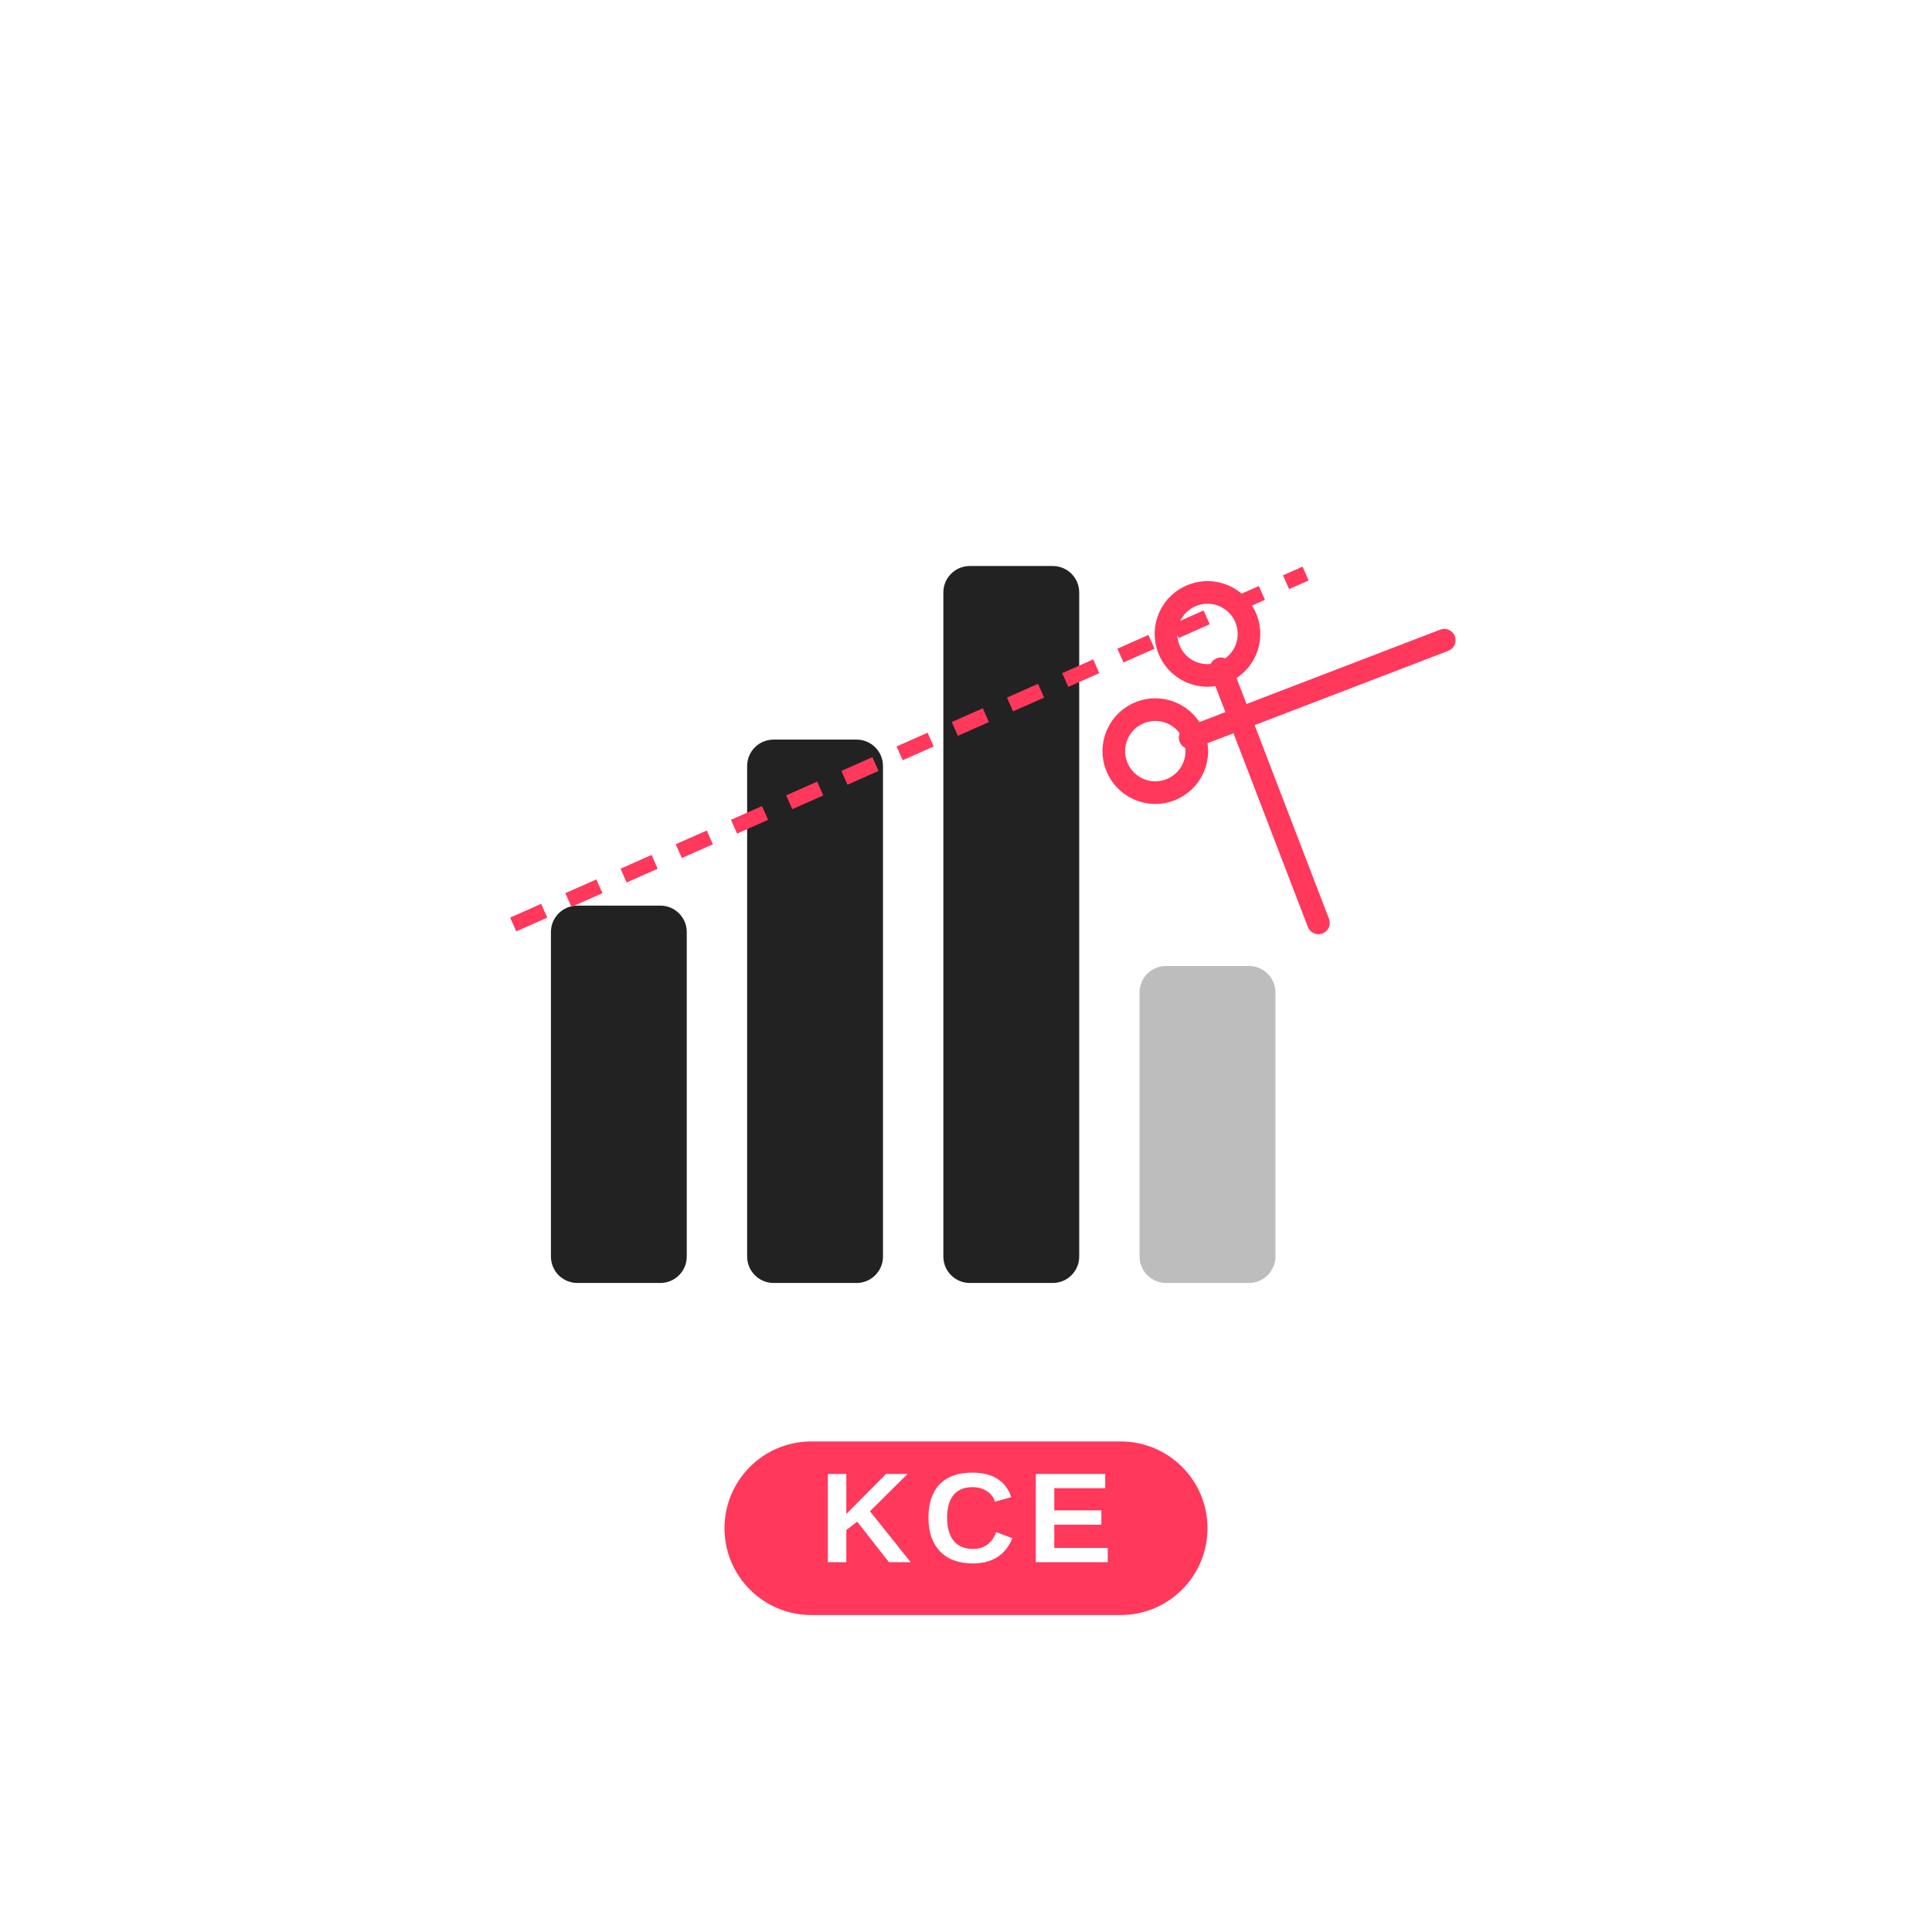
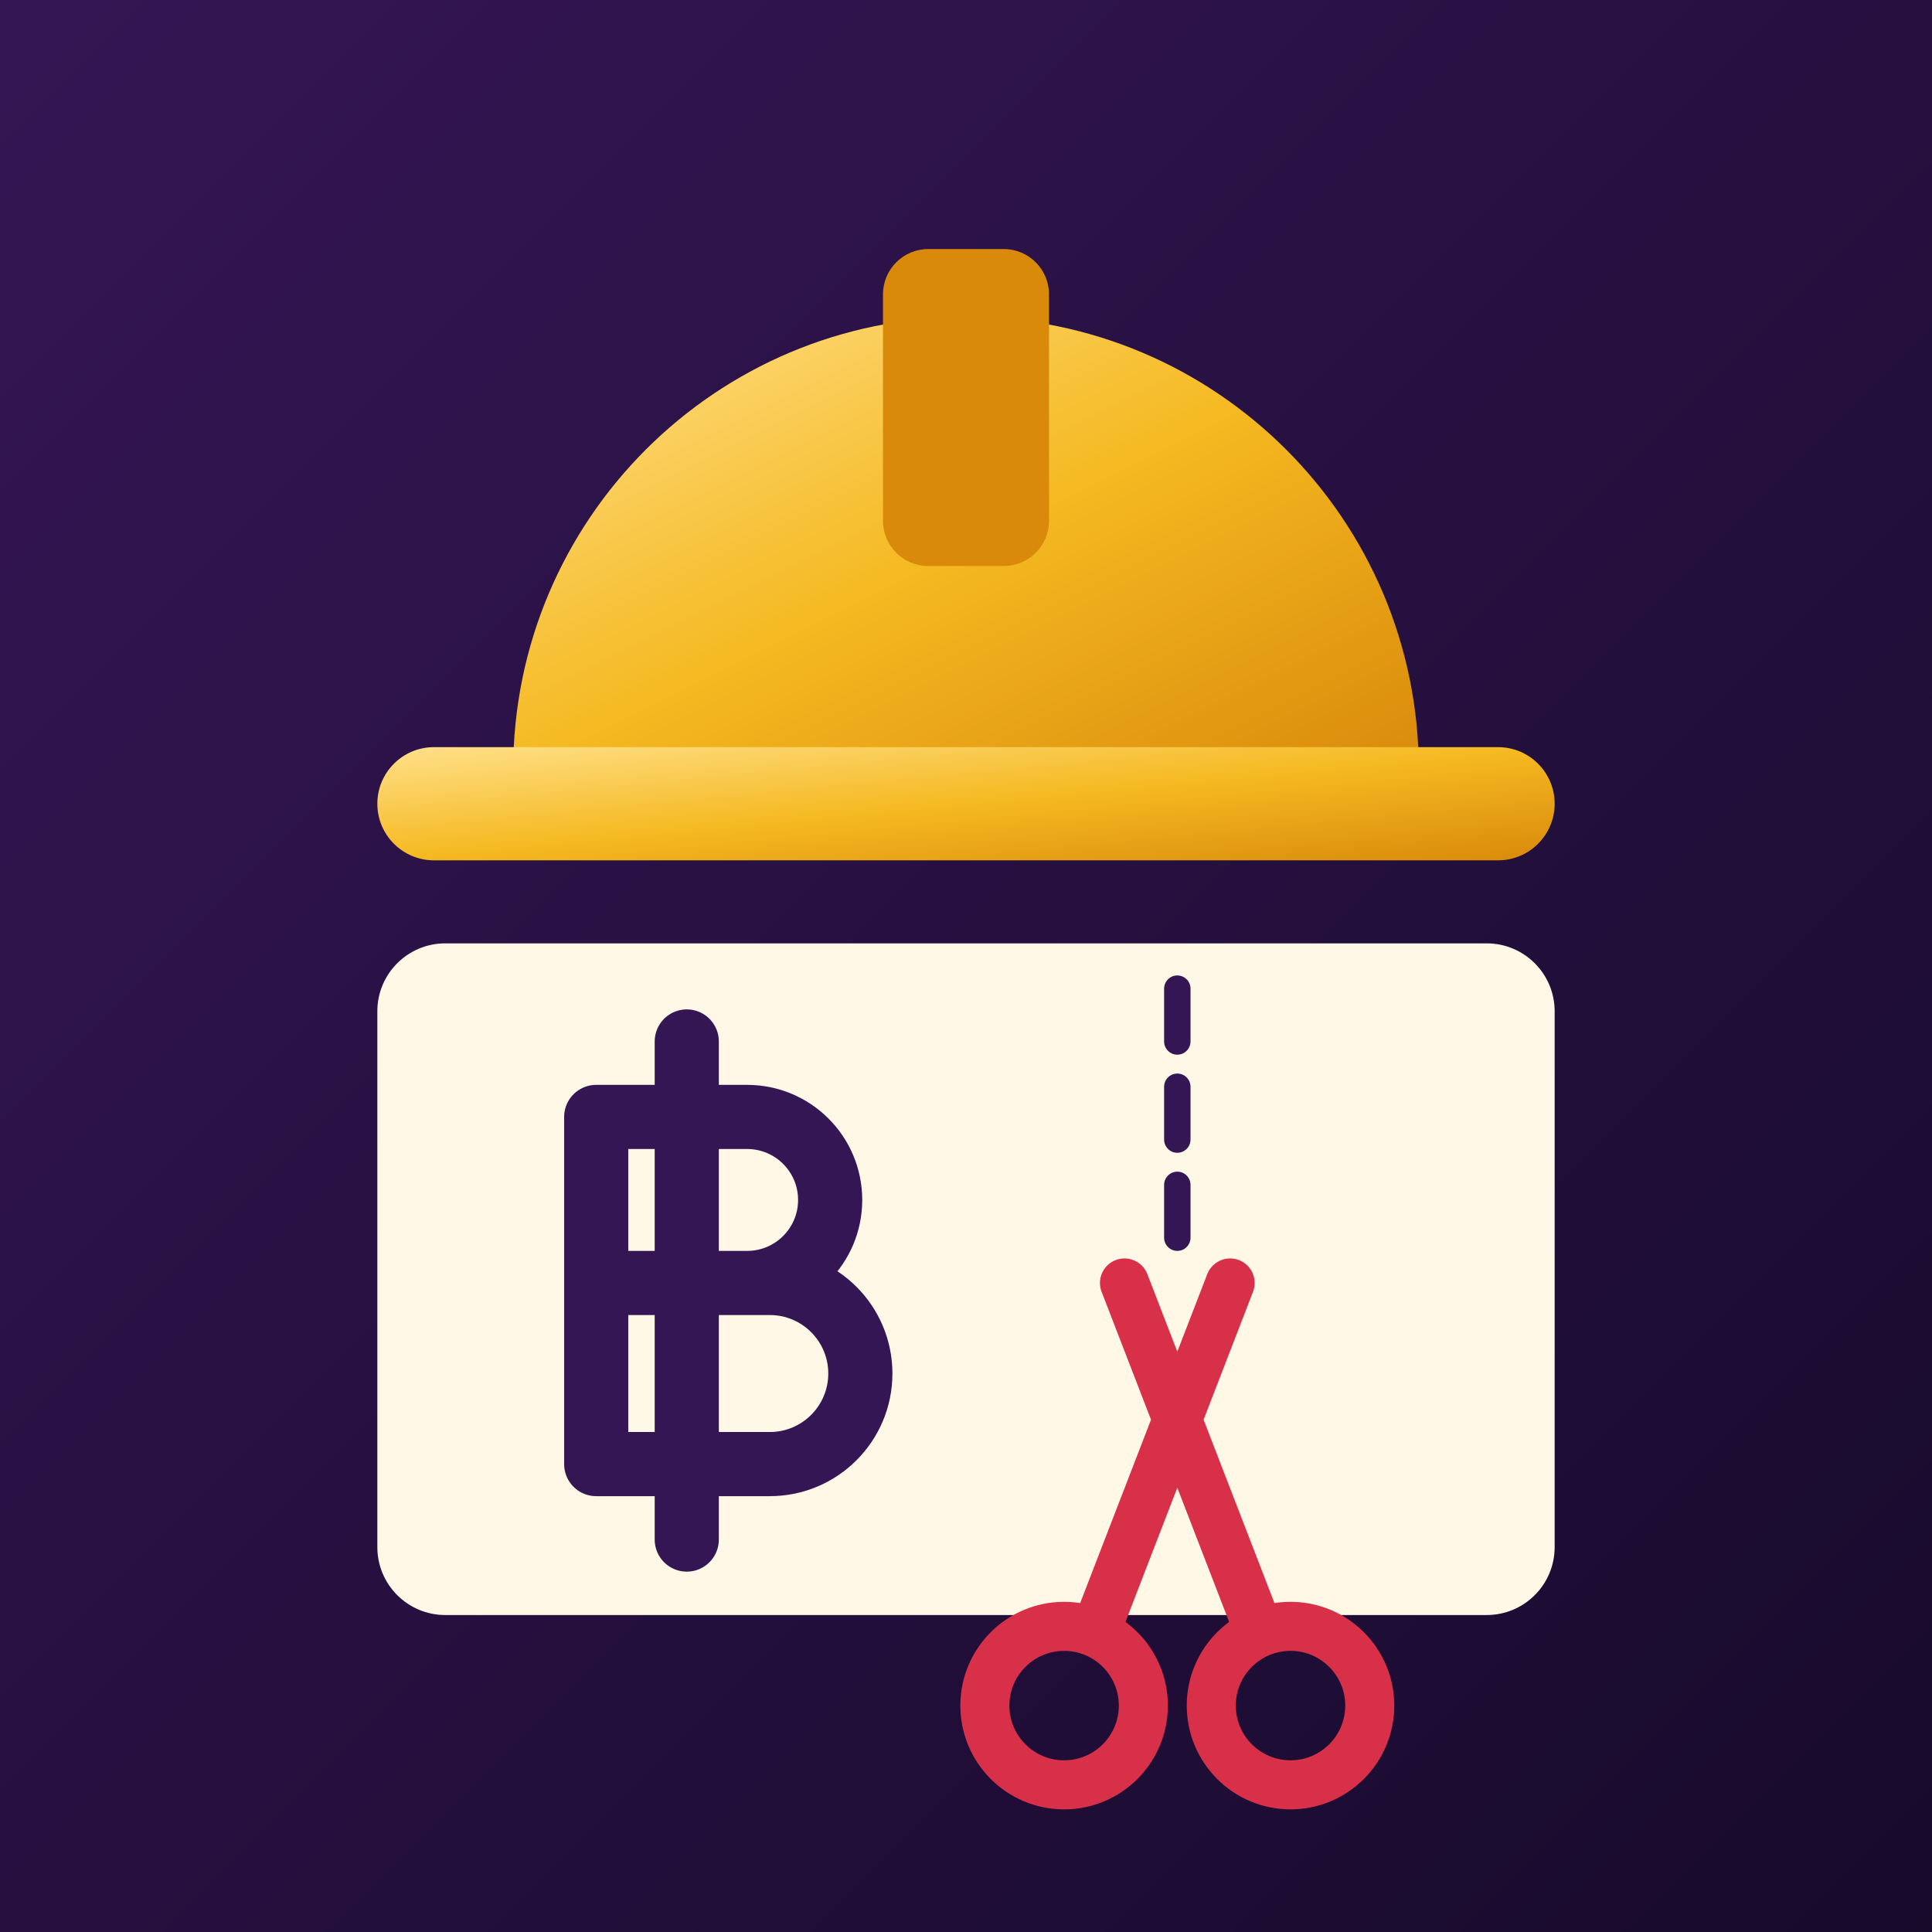
<svg xmlns="http://www.w3.org/2000/svg" viewBox="0 0 512 512">
-   <rect width="512" height="512" fill="#ffffff" />
-   <g fill="#222222">
-     <rect x="146" y="240" width="36" height="100" rx="7" />
-     <rect x="198" y="196" width="36" height="144" rx="7" />
-     <rect x="250" y="150" width="36" height="190" rx="7" />
-     <rect x="302" y="256" width="36" height="84" rx="7" opacity="0.3" />
+   <defs>
+     <linearGradient id="bg" x1="0" y1="0" x2="1" y2="1">
+       <stop offset="0" stop-color="#351655" />
+       <stop offset="1" stop-color="#170a2b" />
+     </linearGradient>
+     <linearGradient id="au" x1="0" y1="0" x2="1" y2="1">
+       <stop offset="0" stop-color="#ffe08a" />
+       <stop offset=".5" stop-color="#f5b921" />
+       <stop offset="1" stop-color="#d98a0b" />
+     </linearGradient>
+   </defs>
+   <rect width="512" height="512" fill="url(#bg)" />
+   <path d="M136 204a120 120 0 0 1 240 0z" fill="url(#au)" />
+   <rect x="234" y="66" width="44" height="84" rx="12" fill="#d98a0b" />
+   <rect x="100" y="198" width="312" height="30" rx="15" fill="url(#au)" />
+   <rect x="100" y="250" width="312" height="178" rx="18" fill="#fff8e6" />
+   <path d="M312 262V336" fill="none" stroke="#351655" stroke-width="7" stroke-dasharray="14 12" stroke-linecap="round" />
+   <g transform="translate(-14 0)" fill="none" stroke="#351655" stroke-width="17" stroke-linecap="round" stroke-linejoin="round">
+     <path d="M172 296h40a22 22 0 0 1 0 44h-40M172 340h46a24 24 0 0 1 0 48h-46M172 296v92M196 276v132" />
  </g>
-   <path d="M136 245 L346 152" fill="none" stroke="#ff385c" stroke-width="4" stroke-dasharray="9 7" />
-   <g transform="translate(320,168) rotate(24)">
-     <circle cx="0" cy="0" r="11" fill="none" stroke="#ff385c" stroke-width="6" />
-     <circle cx="0" cy="34" r="11" fill="none" stroke="#ff385c" stroke-width="6" />
-     <line x1="7" y1="7" x2="58" y2="58" stroke="#ff385c" stroke-width="6" stroke-linecap="round" />
-     <line x1="7" y1="27" x2="58" y2="-24" stroke="#ff385c" stroke-width="6" stroke-linecap="round" />
+   <g fill="none" stroke="#d9304a" stroke-width="13" stroke-linecap="round">
+     <path d="M292 428 326 340M332 428 298 340" />
+     <circle cx="282" cy="452" r="21" />
+     <circle cx="342" cy="452" r="21" />
  </g>
-   <rect x="192" y="382" width="128" height="46" rx="23" fill="#ff385c" />
-   <text x="256" y="414" text-anchor="middle" font-family="Arial, Helvetica, sans-serif" font-weight="700" font-size="34" letter-spacing="3" fill="#ffffff">KCE</text>
</svg>
